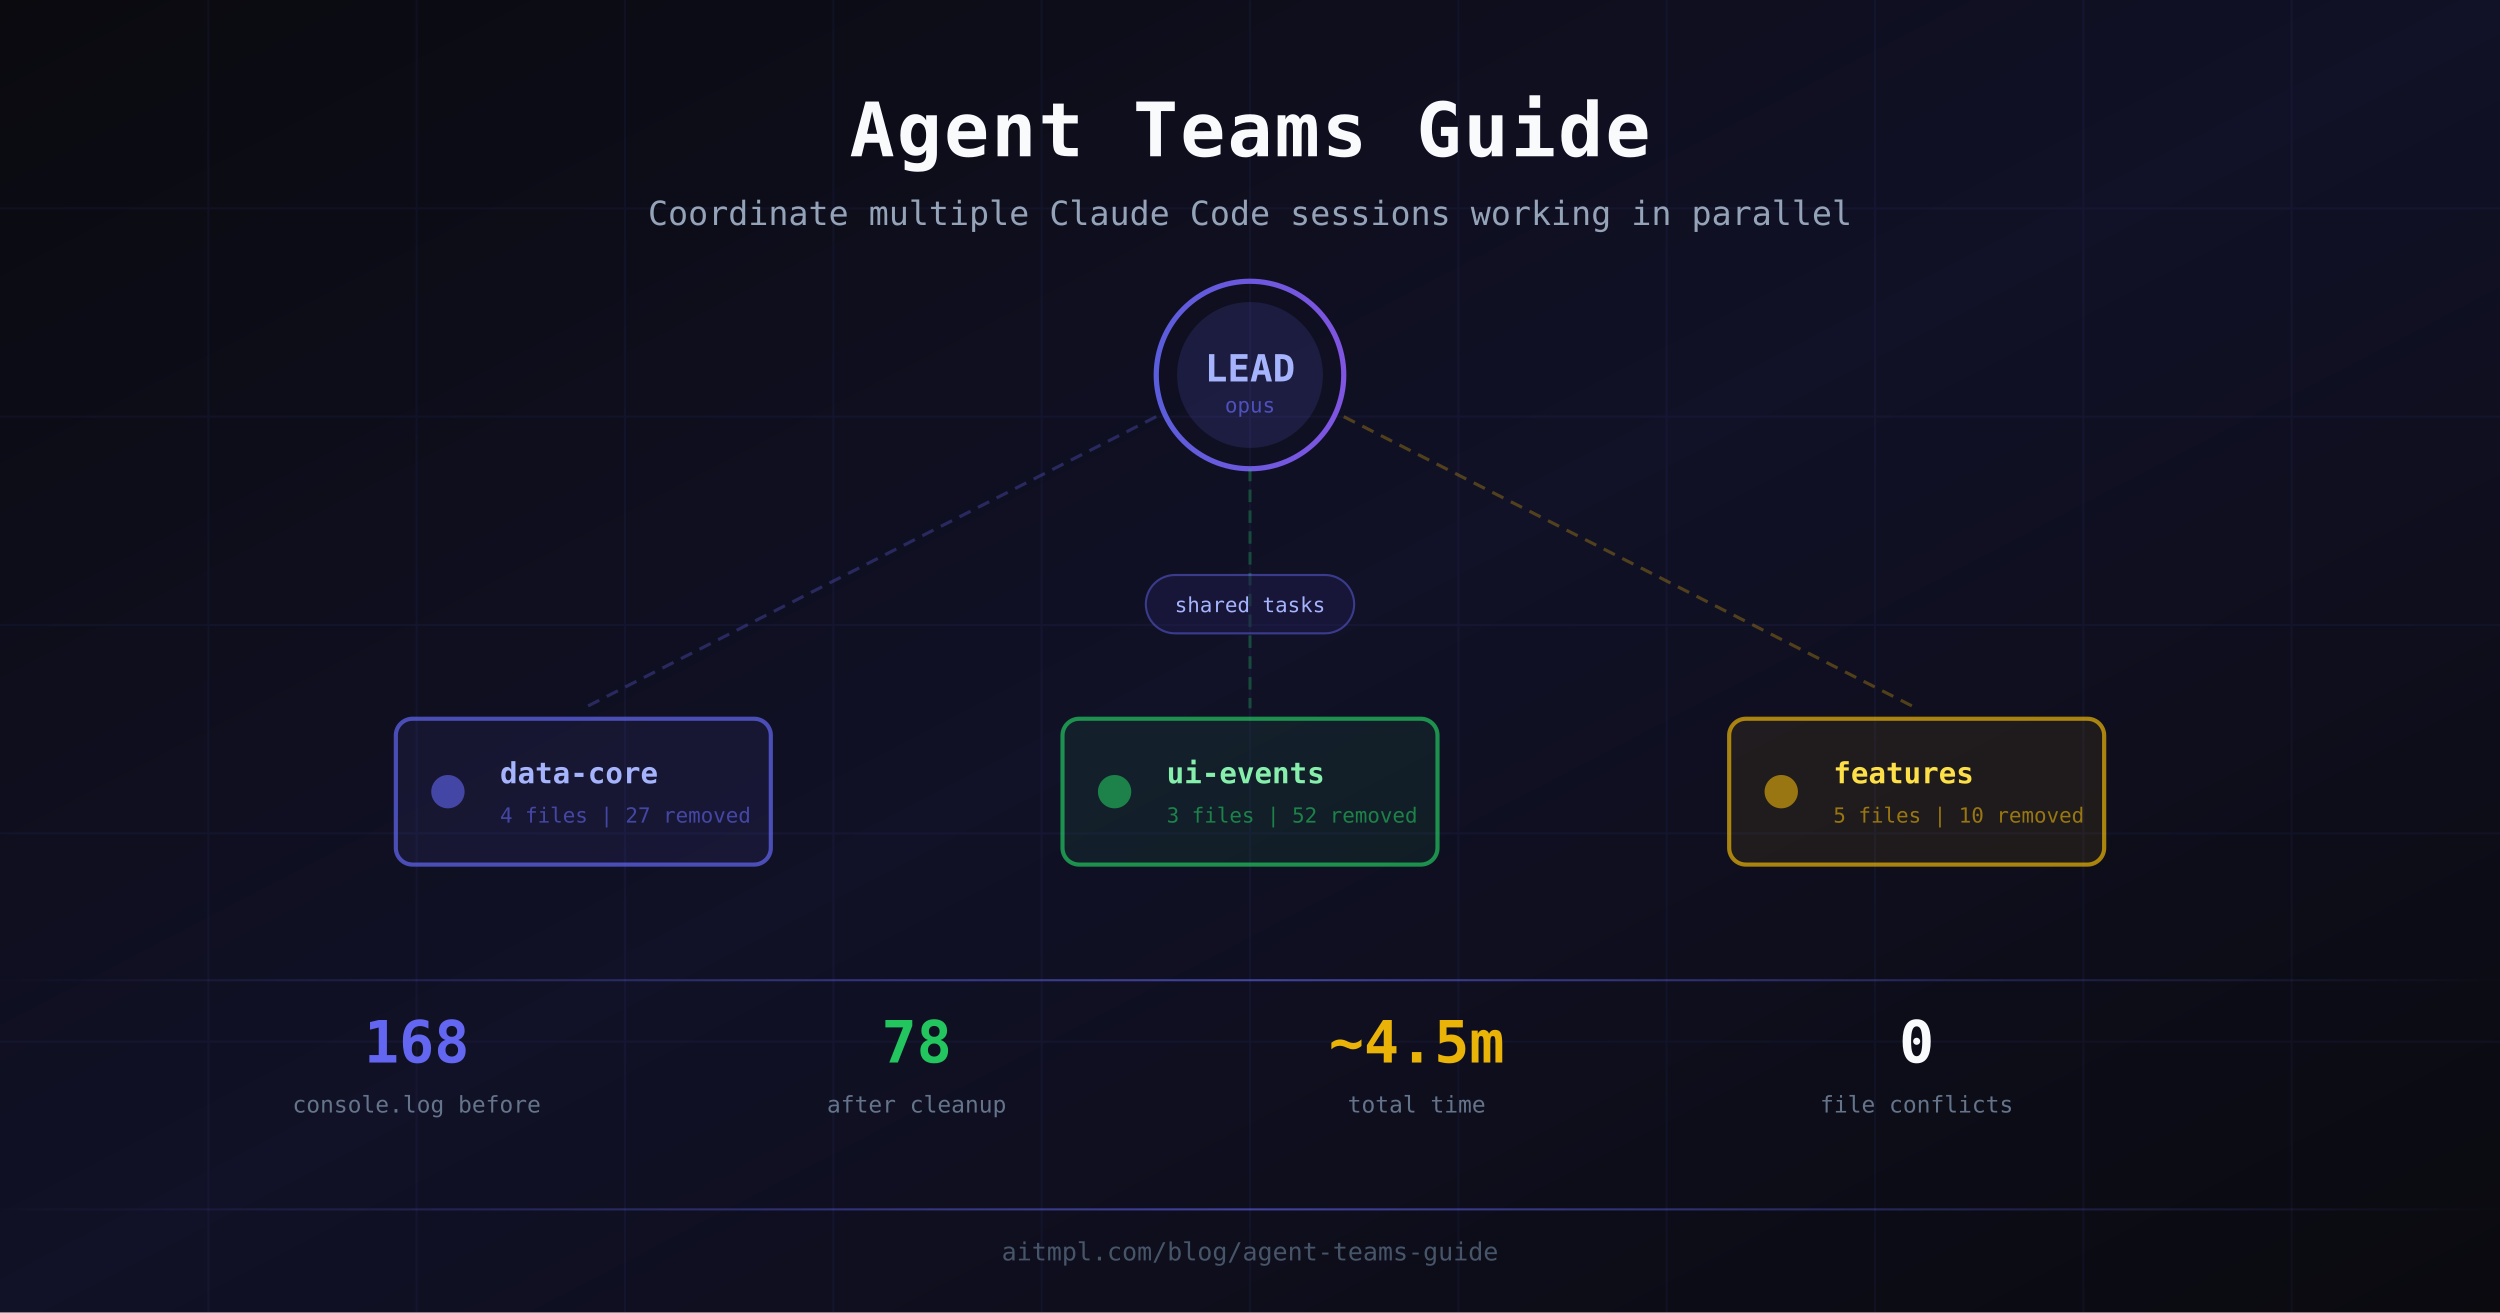
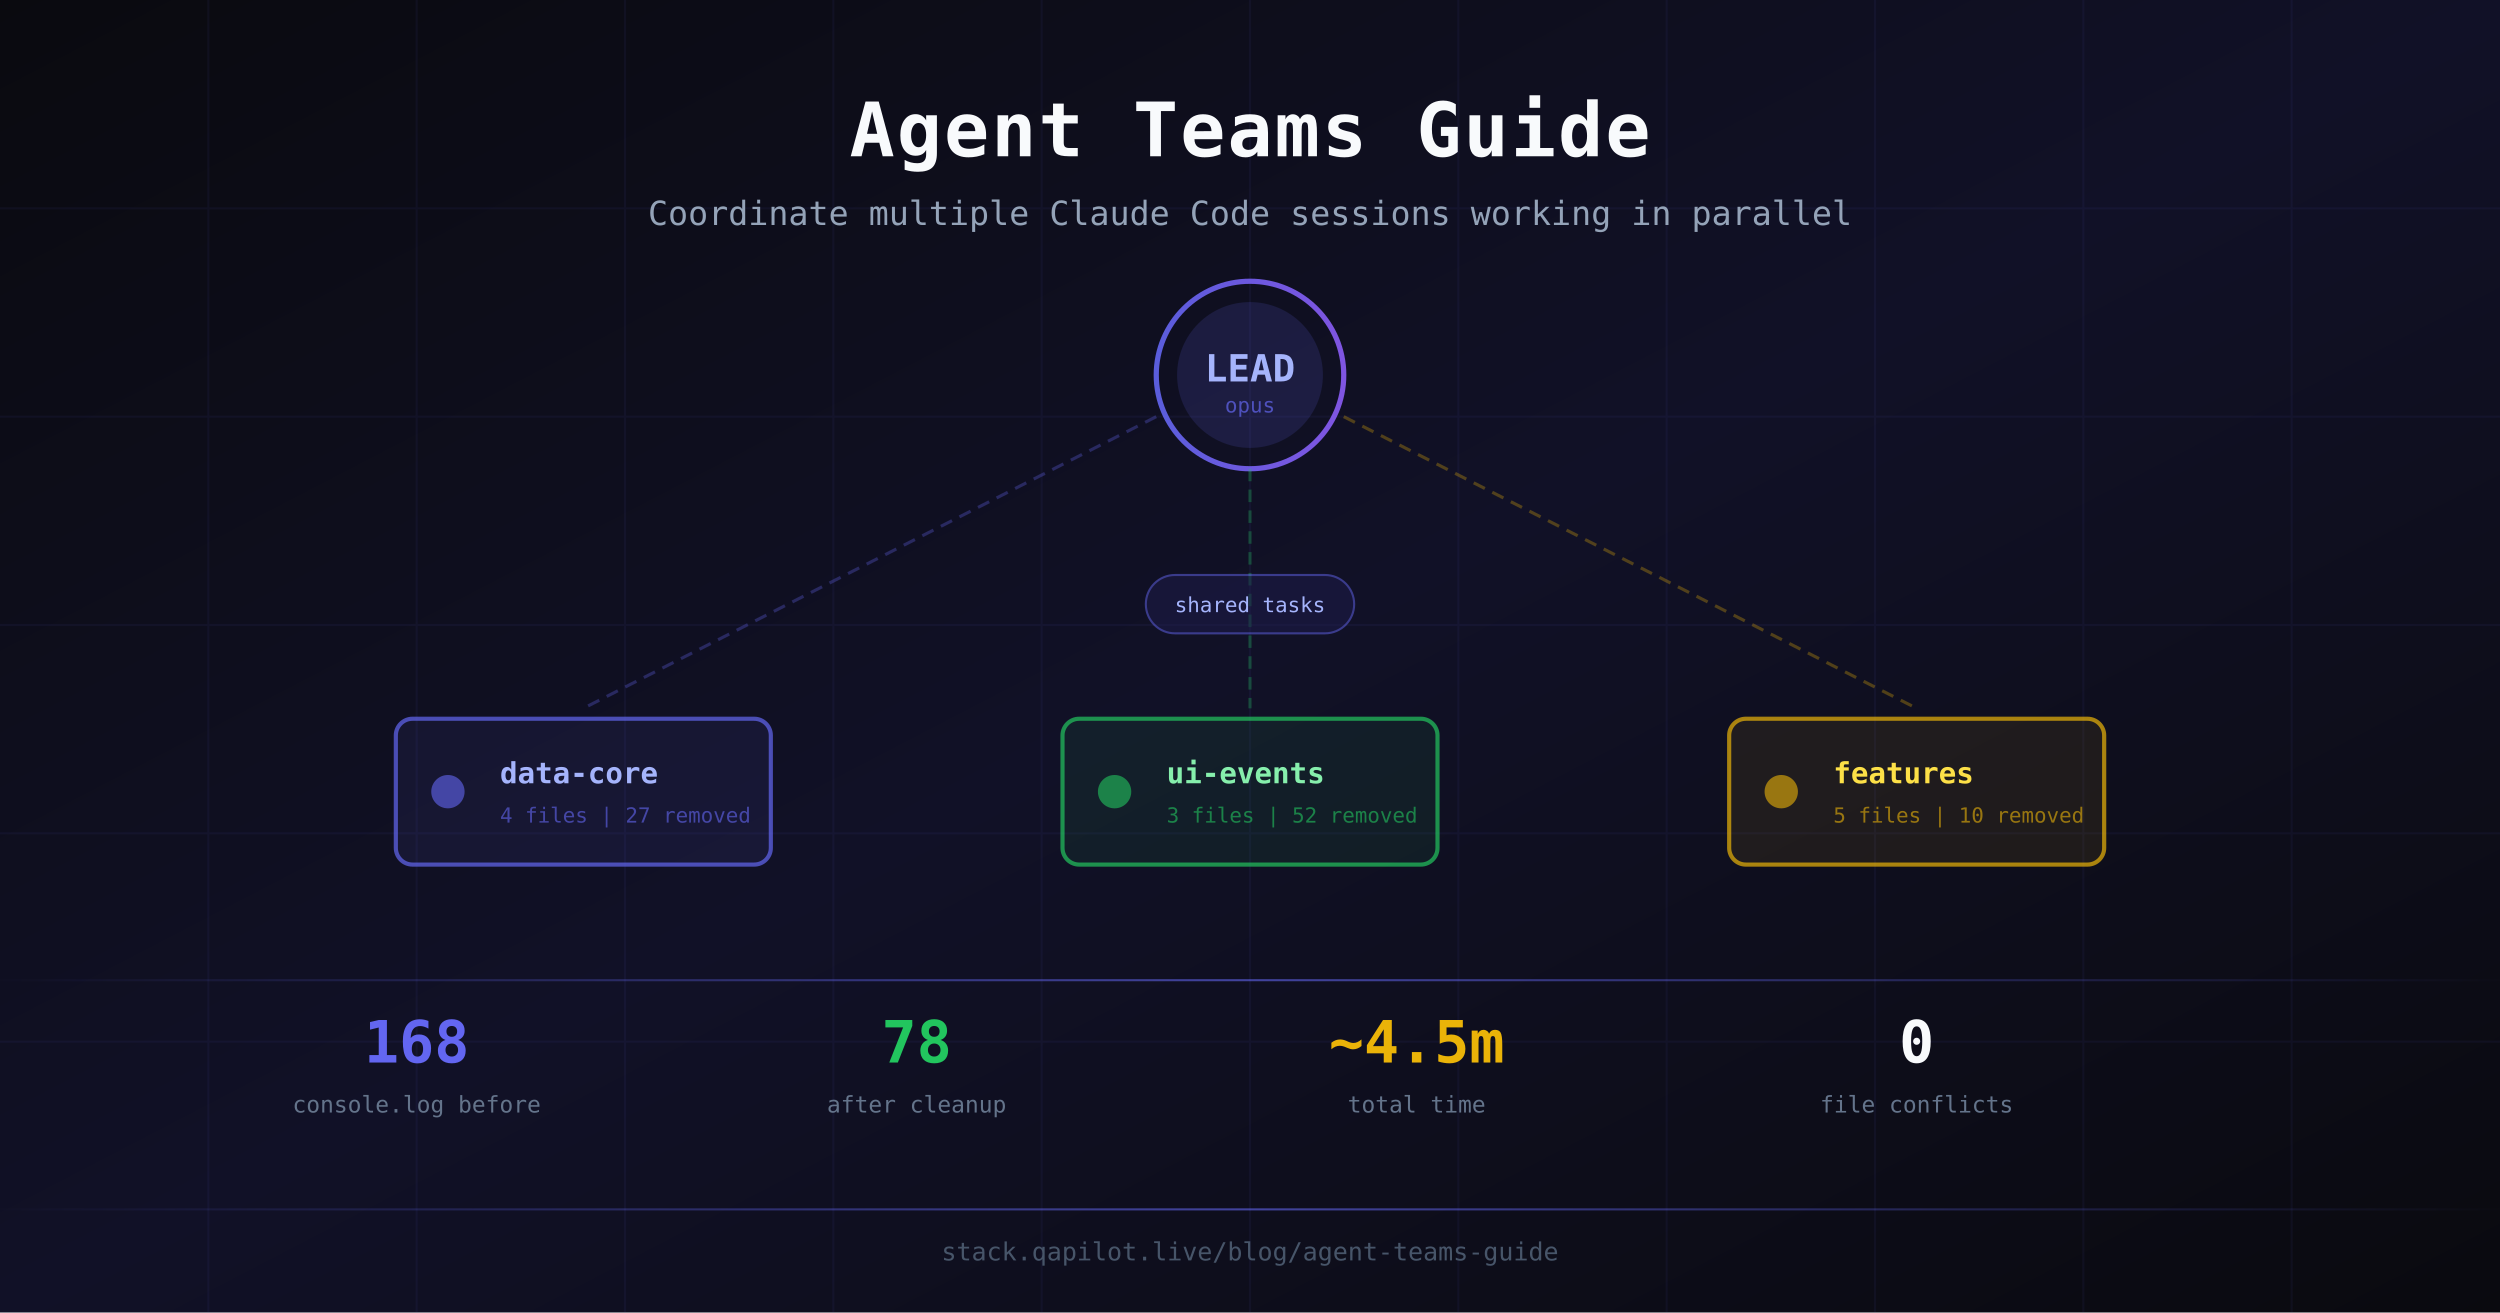
<svg xmlns="http://www.w3.org/2000/svg" viewBox="0 0 1200 630" fill="none">
  <defs>
    <linearGradient id="bg" x1="0%" y1="0%" x2="100%" y2="100%">
      <stop offset="0%" style="stop-color:#0a0a0f" />
      <stop offset="50%" style="stop-color:#111127" />
      <stop offset="100%" style="stop-color:#0a0a0f" />
    </linearGradient>
    <linearGradient id="accent1" x1="0%" y1="0%" x2="100%" y2="0%">
      <stop offset="0%" style="stop-color:#6366f1" />
      <stop offset="100%" style="stop-color:#8b5cf6" />
    </linearGradient>
    <linearGradient id="accent2" x1="0%" y1="0%" x2="100%" y2="0%">
      <stop offset="0%" style="stop-color:#22c55e" />
      <stop offset="100%" style="stop-color:#4ade80" />
    </linearGradient>
    <linearGradient id="accent3" x1="0%" y1="0%" x2="100%" y2="0%">
      <stop offset="0%" style="stop-color:#eab308" />
      <stop offset="100%" style="stop-color:#facc15" />
    </linearGradient>
    <linearGradient id="line-grad" x1="0%" y1="0%" x2="100%" y2="0%">
      <stop offset="0%" style="stop-color:#6366f1;stop-opacity:0" />
      <stop offset="50%" style="stop-color:#6366f1;stop-opacity:0.6" />
      <stop offset="100%" style="stop-color:#6366f1;stop-opacity:0" />
    </linearGradient>
  </defs>
  <rect width="1200" height="630" fill="url(#bg)" />
  <g opacity="0.06">
    <line x1="0" y1="0" x2="0" y2="630" stroke="#6366f1" stroke-width="1" transform="translate(100,0)" />
    <line x1="0" y1="0" x2="0" y2="630" stroke="#6366f1" stroke-width="1" transform="translate(200,0)" />
    <line x1="0" y1="0" x2="0" y2="630" stroke="#6366f1" stroke-width="1" transform="translate(300,0)" />
    <line x1="0" y1="0" x2="0" y2="630" stroke="#6366f1" stroke-width="1" transform="translate(400,0)" />
    <line x1="0" y1="0" x2="0" y2="630" stroke="#6366f1" stroke-width="1" transform="translate(500,0)" />
    <line x1="0" y1="0" x2="0" y2="630" stroke="#6366f1" stroke-width="1" transform="translate(600,0)" />
    <line x1="0" y1="0" x2="0" y2="630" stroke="#6366f1" stroke-width="1" transform="translate(700,0)" />
    <line x1="0" y1="0" x2="0" y2="630" stroke="#6366f1" stroke-width="1" transform="translate(800,0)" />
    <line x1="0" y1="0" x2="0" y2="630" stroke="#6366f1" stroke-width="1" transform="translate(900,0)" />
    <line x1="0" y1="0" x2="0" y2="630" stroke="#6366f1" stroke-width="1" transform="translate(1000,0)" />
    <line x1="0" y1="0" x2="0" y2="630" stroke="#6366f1" stroke-width="1" transform="translate(1100,0)" />
    <line x1="0" y1="0" x2="1200" y2="0" stroke="#6366f1" stroke-width="1" transform="translate(0,100)" />
    <line x1="0" y1="0" x2="1200" y2="0" stroke="#6366f1" stroke-width="1" transform="translate(0,200)" />
    <line x1="0" y1="0" x2="1200" y2="0" stroke="#6366f1" stroke-width="1" transform="translate(0,300)" />
    <line x1="0" y1="0" x2="1200" y2="0" stroke="#6366f1" stroke-width="1" transform="translate(0,400)" />
    <line x1="0" y1="0" x2="1200" y2="0" stroke="#6366f1" stroke-width="1" transform="translate(0,500)" />
  </g>
  <g transform="translate(600, 180)">
    <circle cx="0" cy="0" r="45" fill="none" stroke="url(#accent1)" stroke-width="2.5" opacity="0.9" />
    <circle cx="0" cy="0" r="35" fill="#6366f1" opacity="0.15" />
    <text x="0" y="-2" font-family="monospace" font-size="18" font-weight="bold" fill="#a5b4fc" text-anchor="middle" dominant-baseline="middle">LEAD</text>
    <text x="0" y="18" font-family="monospace" font-size="10" fill="#6366f1" text-anchor="middle" opacity="0.7">opus</text>
  </g>
  <line x1="555" y1="200" x2="280" y2="340" stroke="#6366f1" stroke-width="1.5" opacity="0.3" stroke-dasharray="6,4" />
  <line x1="600" y1="225" x2="600" y2="340" stroke="#22c55e" stroke-width="1.5" opacity="0.3" stroke-dasharray="6,4" />
  <line x1="645" y1="200" x2="920" y2="340" stroke="#eab308" stroke-width="1.5" opacity="0.3" stroke-dasharray="6,4" />
  <g transform="translate(280, 380)">
    <rect x="-90" y="-35" width="180" height="70" rx="8" fill="none" stroke="#6366f1" stroke-width="2" opacity="0.7" />
    <rect x="-90" y="-35" width="180" height="70" rx="8" fill="#6366f1" opacity="0.08" />
    <circle cx="-65" cy="0" r="8" fill="#6366f1" opacity="0.6" />
    <text x="-40" y="-8" font-family="monospace" font-size="14" font-weight="bold" fill="#a5b4fc" dominant-baseline="middle">data-core</text>
    <text x="-40" y="12" font-family="monospace" font-size="10" fill="#6366f1" opacity="0.6" dominant-baseline="middle">4 files | 27 removed</text>
  </g>
  <g transform="translate(600, 380)">
    <rect x="-90" y="-35" width="180" height="70" rx="8" fill="none" stroke="#22c55e" stroke-width="2" opacity="0.7" />
    <rect x="-90" y="-35" width="180" height="70" rx="8" fill="#22c55e" opacity="0.08" />
    <circle cx="-65" cy="0" r="8" fill="#22c55e" opacity="0.6" />
    <text x="-40" y="-8" font-family="monospace" font-size="14" font-weight="bold" fill="#86efac" dominant-baseline="middle">ui-events</text>
    <text x="-40" y="12" font-family="monospace" font-size="10" fill="#22c55e" opacity="0.6" dominant-baseline="middle">3 files | 52 removed</text>
  </g>
  <g transform="translate(920, 380)">
    <rect x="-90" y="-35" width="180" height="70" rx="8" fill="none" stroke="#eab308" stroke-width="2" opacity="0.7" />
    <rect x="-90" y="-35" width="180" height="70" rx="8" fill="#eab308" opacity="0.08" />
    <circle cx="-65" cy="0" r="8" fill="#eab308" opacity="0.6" />
    <text x="-40" y="-8" font-family="monospace" font-size="14" font-weight="bold" fill="#fde047" dominant-baseline="middle">features</text>
    <text x="-40" y="12" font-family="monospace" font-size="10" fill="#eab308" opacity="0.6" dominant-baseline="middle">5 files | 10 removed</text>
  </g>
  <g transform="translate(600, 290)">
    <rect x="-50" y="-14" width="100" height="28" rx="14" fill="#1e1b4b" stroke="#6366f1" stroke-width="1" opacity="0.5" />
    <text x="0" y="1" font-family="monospace" font-size="10" fill="#a5b4fc" text-anchor="middle" dominant-baseline="middle">shared tasks</text>
  </g>
  <text x="600" y="75" font-family="monospace" font-size="36" font-weight="bold" fill="#f8fafc" text-anchor="middle" letter-spacing="1">Agent Teams Guide</text>
  <text x="600" y="108" font-family="monospace" font-size="16" fill="#94a3b8" text-anchor="middle">Coordinate multiple Claude Code sessions working in parallel</text>
  <rect x="0" y="470" width="1200" height="1" fill="url(#line-grad)" />
  <g transform="translate(0, 510)">
    <text x="200" y="0" font-family="monospace" font-size="28" font-weight="bold" fill="#6366f1" text-anchor="middle">168</text>
    <text x="200" y="24" font-family="monospace" font-size="11" fill="#64748b" text-anchor="middle">console.log before</text>
    <text x="440" y="0" font-family="monospace" font-size="28" font-weight="bold" fill="#22c55e" text-anchor="middle">78</text>
    <text x="440" y="24" font-family="monospace" font-size="11" fill="#64748b" text-anchor="middle">after cleanup</text>
    <text x="680" y="0" font-family="monospace" font-size="28" font-weight="bold" fill="#eab308" text-anchor="middle">~4.5m</text>
    <text x="680" y="24" font-family="monospace" font-size="11" fill="#64748b" text-anchor="middle">total time</text>
    <text x="920" y="0" font-family="monospace" font-size="28" font-weight="bold" fill="#f8fafc" text-anchor="middle">0</text>
    <text x="920" y="24" font-family="monospace" font-size="11" fill="#64748b" text-anchor="middle">file conflicts</text>
  </g>
  <rect x="0" y="580" width="1200" height="1" fill="url(#line-grad)" />
-   <text x="600" y="605" font-family="monospace" font-size="12" fill="#475569" text-anchor="middle">aitmpl.com/blog/agent-teams-guide</text>
+   <text x="600" y="605" font-family="monospace" font-size="12" fill="#475569" text-anchor="middle">stack.qapilot.live/blog/agent-teams-guide</text>
</svg>
